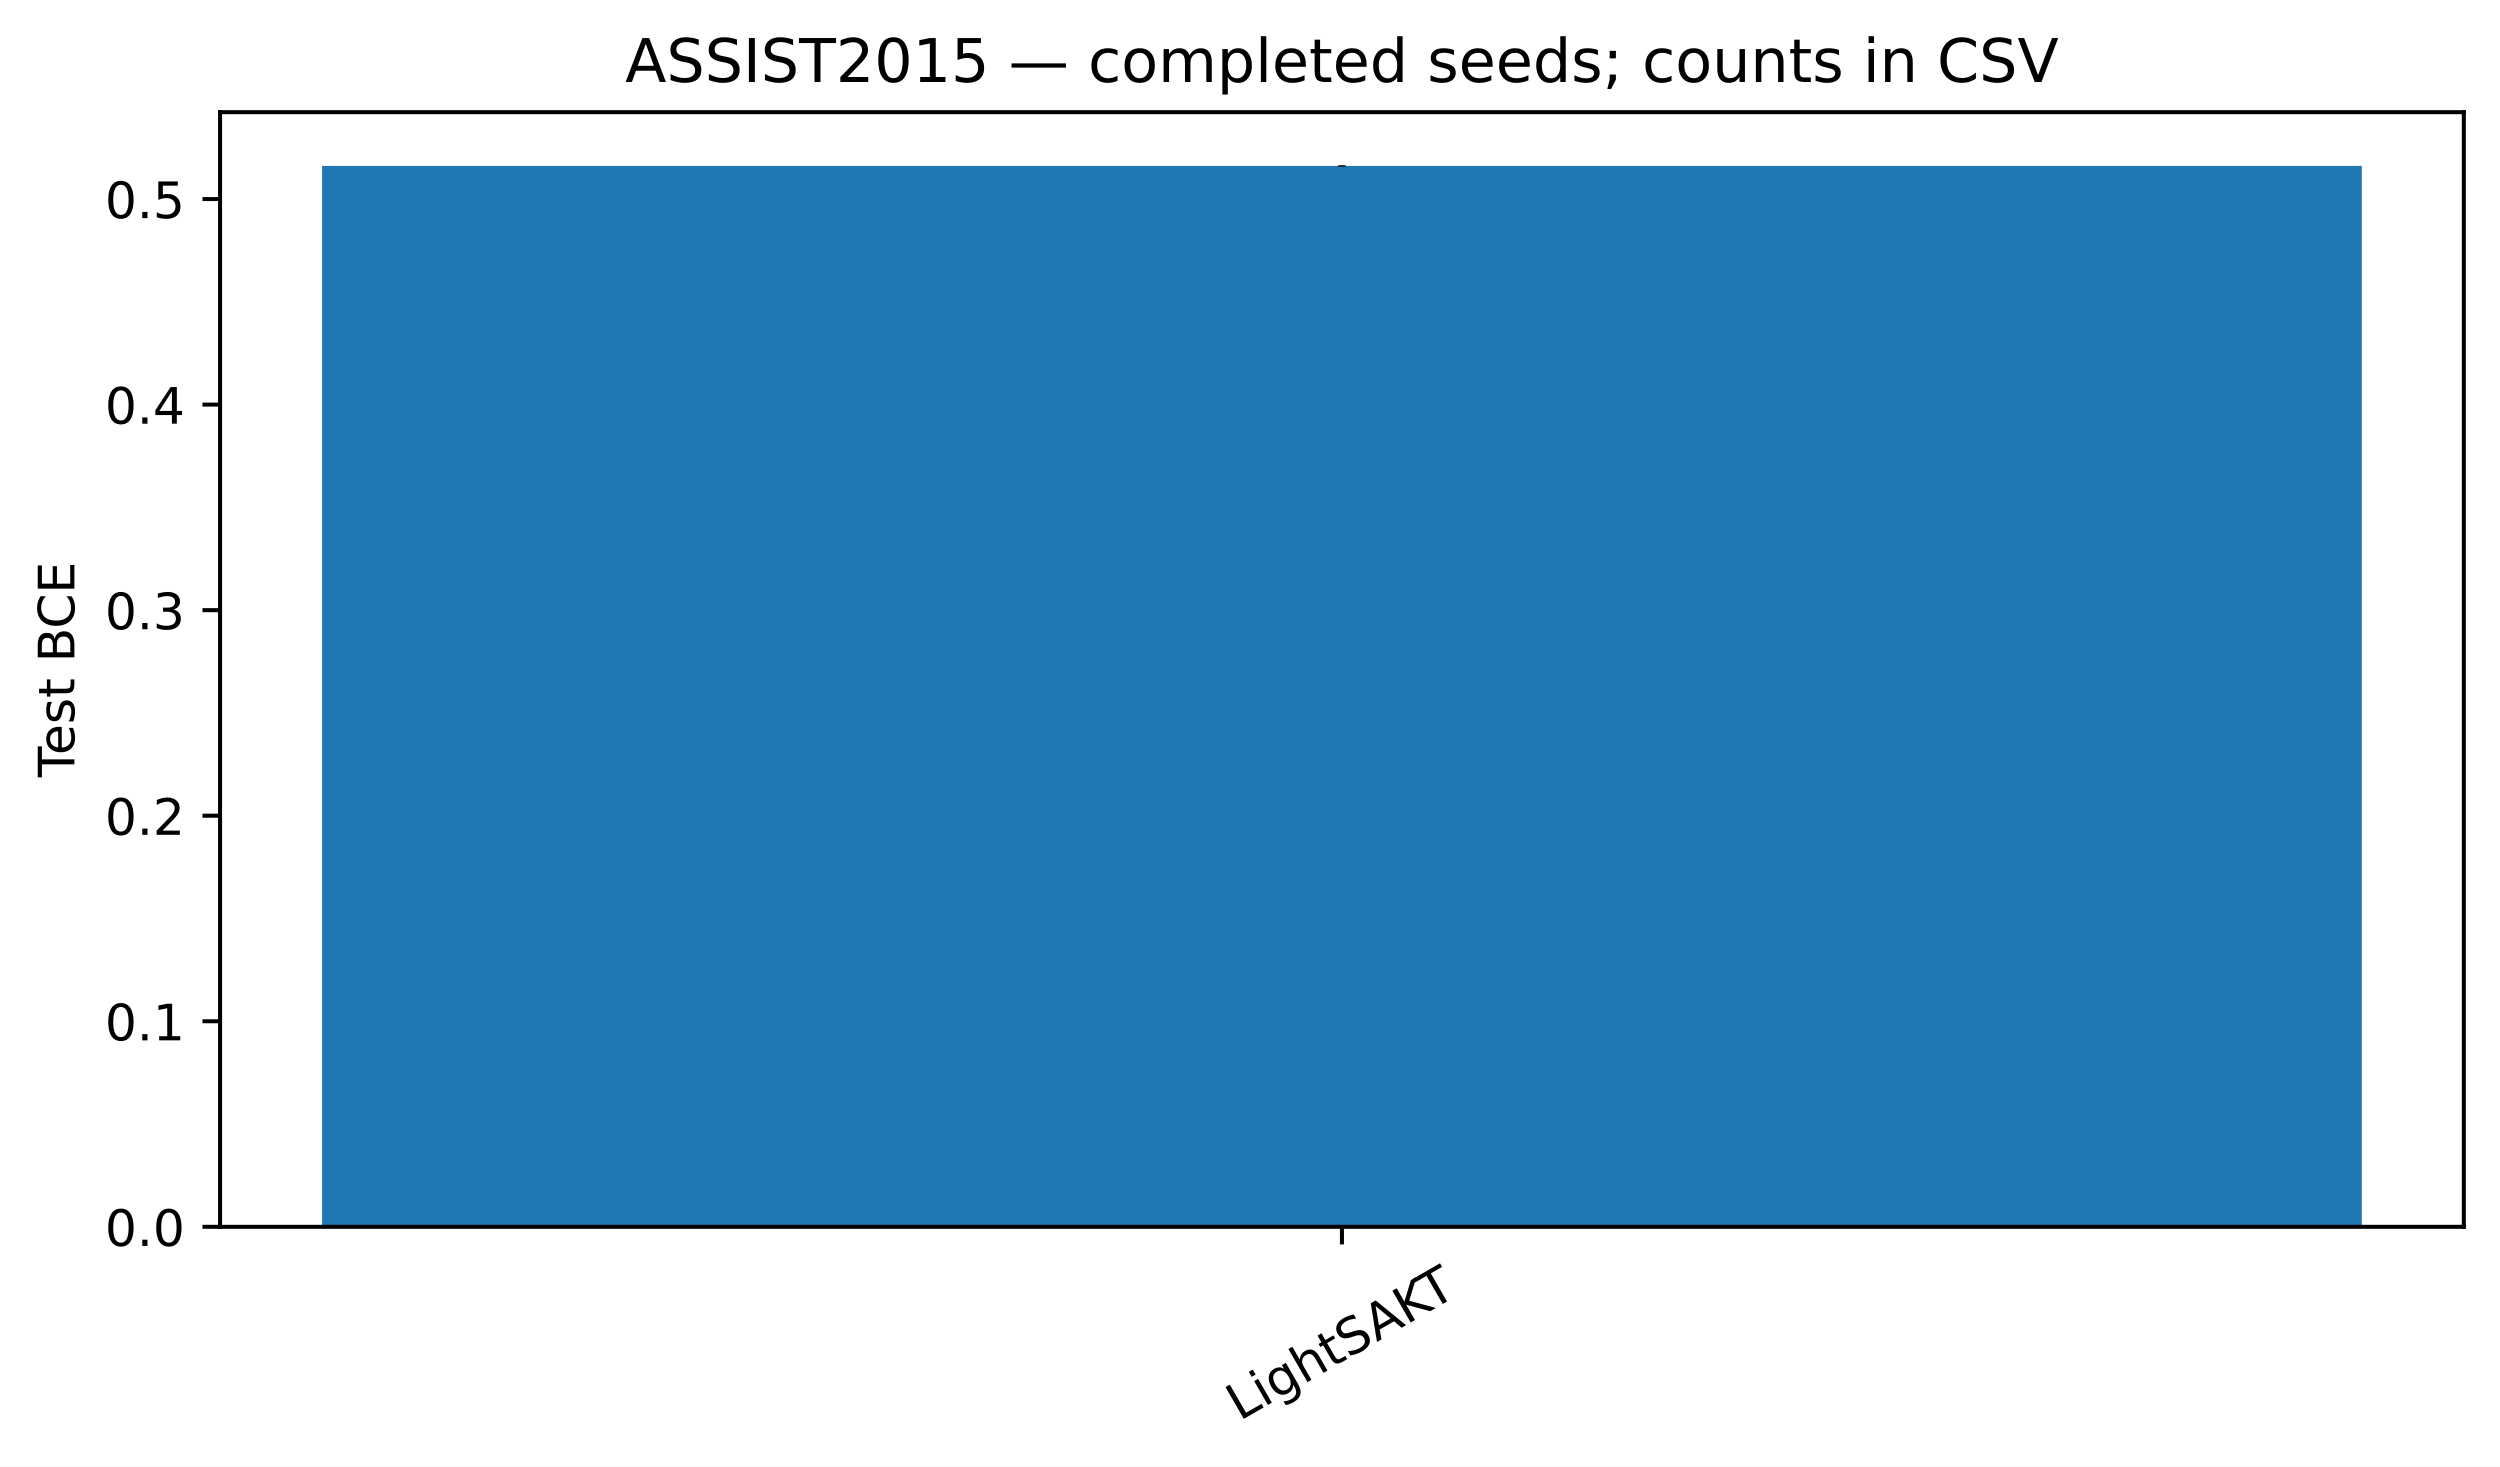
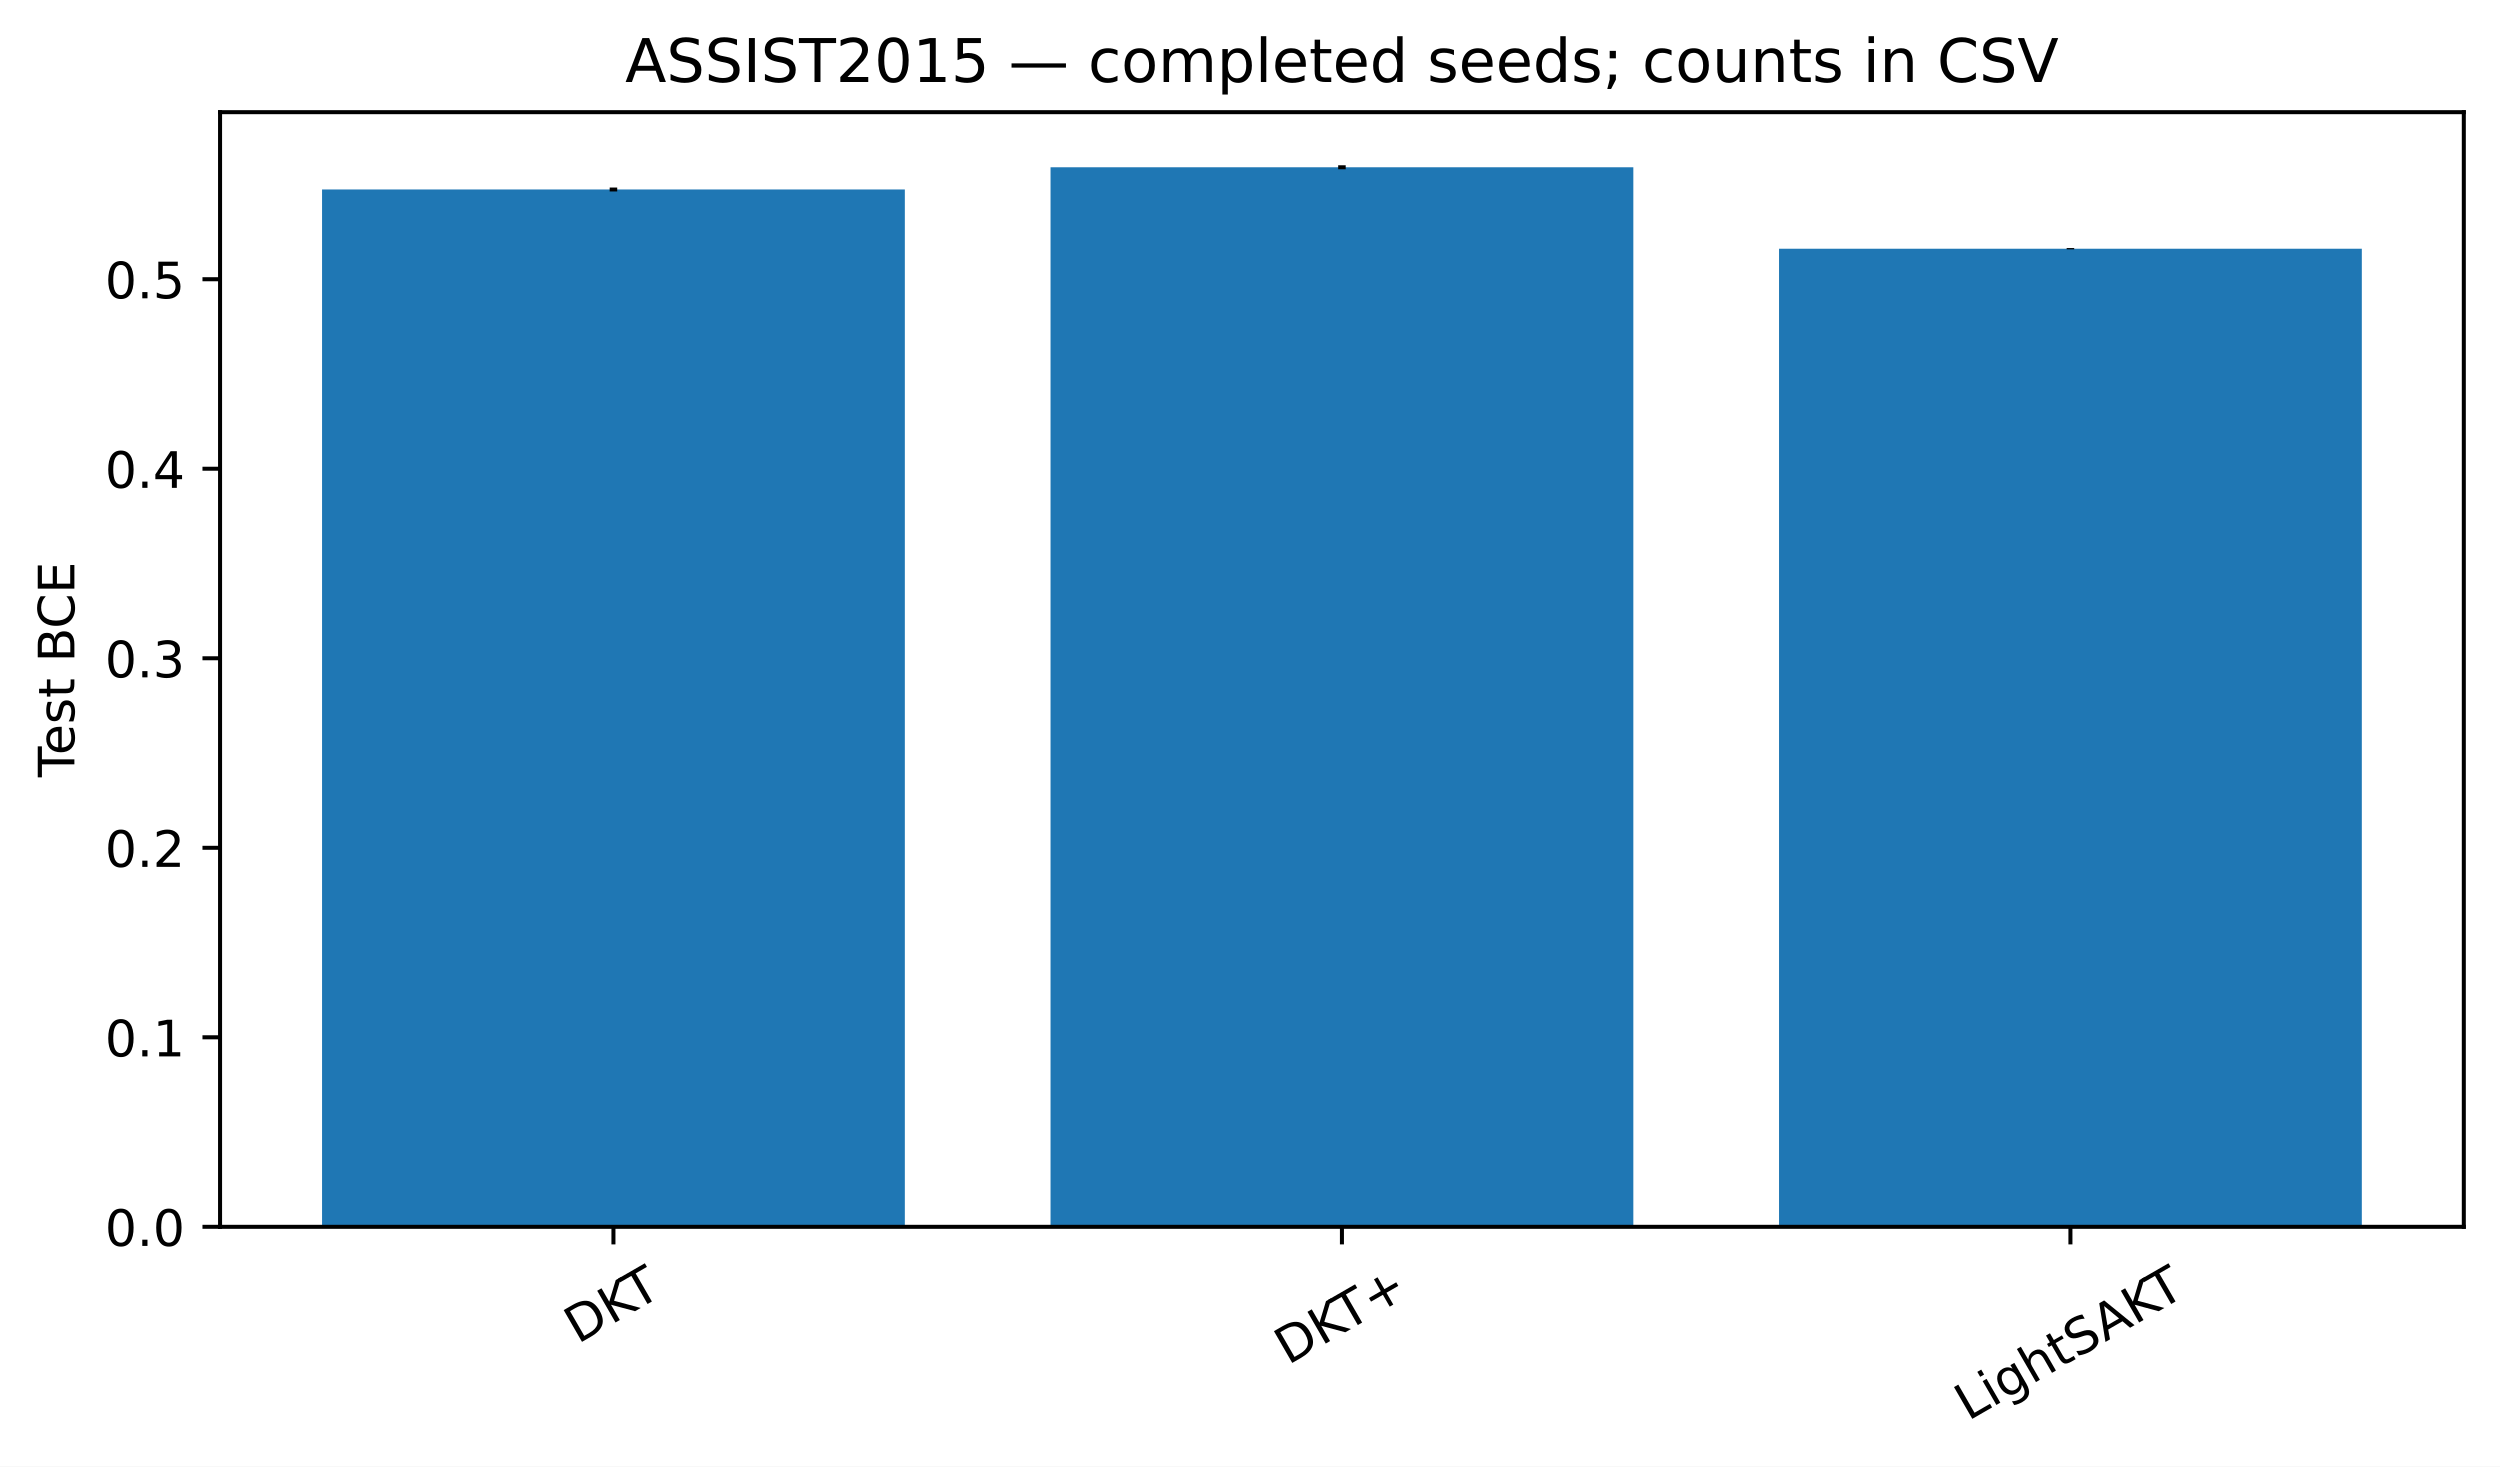
<svg xmlns="http://www.w3.org/2000/svg" xmlns:xlink="http://www.w3.org/1999/xlink" width="497.381pt" height="291.771pt" viewBox="0 0 497.381 291.771" version="1.1">
  <defs>
    <style type="text/css">*{stroke-linejoin: round; stroke-linecap: butt}</style>
  </defs>
  <g id="figure_1">
    <g id="patch_1">
      <path d="M 0 291.771  L 497.381 291.771  L 497.381 0  L 0 0  z " style="fill: #ffffff" />
    </g>
    <g id="axes_1">
      <g id="patch_2">
        <path d="M 43.781 244.078  L 490.181 244.078  L 490.181 22.318  L 43.781 22.318  z " style="fill: #ffffff" />
      </g>
      <g id="patch_3">
-         <path d="M 64.072 244.078  L 469.89 244.078  L 469.89 33.017  L 64.072 33.017  z " clip-path="url(#p46b8ccf674)" style="fill: #1f77b4" />
+         <path d="M 64.072 244.078  L 180.02 244.078  L 180.02 37.699  L 64.072 37.699  z " clip-path="url(#pa0fa1cd1ea)" style="fill: #1f77b4" />
+       </g>
+       <g id="patch_4">
+         <path d="M 209.007 244.078  L 324.955 244.078  L 324.955 33.275  L 209.007 33.275  z " clip-path="url(#pa0fa1cd1ea)" style="fill: #1f77b4" />
+       </g>
+       <g id="patch_5">
+         <path d="M 353.942 244.078  L 469.89 244.078  L 469.89 49.482  L 353.942 49.482  z " clip-path="url(#pa0fa1cd1ea)" style="fill: #1f77b4" />
      </g>
      <g id="matplotlib.axis_1">
        <g id="xtick_1">
          <g id="line2d_1">
            <defs>
-               <path id="m1a04984b64" d="M 0 0  L 0 3.5  " style="stroke: #000000; stroke-width: 0.8" />
+               <path id="ma6f53db3cd" d="M 0 0  L 0 3.5  " style="stroke: #000000; stroke-width: 0.8" />
            </defs>
            <g>
-               <use xlink:href="#m1a04984b64" x="266.981" y="244.078" style="stroke: #000000; stroke-width: 0.8" />
+               <use xlink:href="#ma6f53db3cd" x="122.046" y="244.078" style="stroke: #000000; stroke-width: 0.8" />
            </g>
          </g>
          <g id="text_1">
-             <g transform="translate(246.6136 282.7703) rotate(-30) scale(0.1 -0.1)">
+             <g transform="translate(114.9429 267.4539) rotate(-30) scale(0.1 -0.1)">
+               <defs>
+                 <path id="DejaVuSans-44" d="M 1259 4147  L 1259 519  L 2022 519  Q 2988 519 3436 956  Q 3884 1394 3884 2338  Q 3884 3275 3436 3711  Q 2988 4147 2022 4147  L 1259 4147  z M 628 4666  L 1925 4666  Q 3281 4666 3915 4102  Q 4550 3538 4550 2338  Q 4550 1131 3912 565  Q 3275 0 1925 0  L 628 0  L 628 4666  z " transform="scale(0.015625)" />
+                 <path id="DejaVuSans-4b" d="M 628 4666  L 1259 4666  L 1259 2694  L 3353 4666  L 4166 4666  L 1850 2491  L 4331 0  L 3500 0  L 1259 2247  L 1259 0  L 628 0  L 628 4666  z " transform="scale(0.015625)" />
+                 <path id="DejaVuSans-54" d="M -19 4666  L 3928 4666  L 3928 4134  L 2272 4134  L 2272 0  L 1638 0  L 1638 4134  L -19 4134  L -19 4666  z " transform="scale(0.015625)" />
+               </defs>
+               <use xlink:href="#DejaVuSans-44" />
+               <use xlink:href="#DejaVuSans-4b" x="77.002" />
+               <use xlink:href="#DejaVuSans-54" x="134.828" />
+             </g>
+           </g>
+         </g>
+         <g id="xtick_2">
+           <g id="line2d_2">
+             <g>
+               <use xlink:href="#ma6f53db3cd" x="266.981" y="244.078" style="stroke: #000000; stroke-width: 0.8" />
+             </g>
+           </g>
+           <g id="text_2">
+             <g transform="translate(256.2494 271.6437) rotate(-30) scale(0.1 -0.1)">
+               <defs>
+                 <path id="DejaVuSans-2b" d="M 2944 4013  L 2944 2272  L 4684 2272  L 4684 1741  L 2944 1741  L 2944 0  L 2419 0  L 2419 1741  L 678 1741  L 678 2272  L 2419 2272  L 2419 4013  L 2944 4013  z " transform="scale(0.015625)" />
+               </defs>
+               <use xlink:href="#DejaVuSans-44" />
+               <use xlink:href="#DejaVuSans-4b" x="77.002" />
+               <use xlink:href="#DejaVuSans-54" x="134.828" />
+               <use xlink:href="#DejaVuSans-2b" x="195.912" />
+             </g>
+           </g>
+         </g>
+         <g id="xtick_3">
+           <g id="line2d_3">
+             <g>
+               <use xlink:href="#ma6f53db3cd" x="411.916" y="244.078" style="stroke: #000000; stroke-width: 0.8" />
+             </g>
+           </g>
+           <g id="text_3">
+             <g transform="translate(391.5486 282.7703) rotate(-30) scale(0.1 -0.1)">
              <defs>
                <path id="DejaVuSans-4c" d="M 628 4666  L 1259 4666  L 1259 531  L 3531 531  L 3531 0  L 628 0  L 628 4666  z " transform="scale(0.015625)" />
                <path id="DejaVuSans-69" d="M 603 3500  L 1178 3500  L 1178 0  L 603 0  L 603 3500  z M 603 4863  L 1178 4863  L 1178 4134  L 603 4134  L 603 4863  z " transform="scale(0.015625)" />
                <path id="DejaVuSans-67" d="M 2906 1791  Q 2906 2416 2648 2759  Q 2391 3103 1925 3103  Q 1463 3103 1205 2759  Q 947 2416 947 1791  Q 947 1169 1205 825  Q 1463 481 1925 481  Q 2391 481 2648 825  Q 2906 1169 2906 1791  z M 3481 434  Q 3481 -459 3084 -895  Q 2688 -1331 1869 -1331  Q 1566 -1331 1297 -1286  Q 1028 -1241 775 -1147  L 775 -588  Q 1028 -725 1275 -790  Q 1522 -856 1778 -856  Q 2344 -856 2625 -561  Q 2906 -266 2906 331  L 2906 616  Q 2728 306 2450 153  Q 2172 0 1784 0  Q 1141 0 747 490  Q 353 981 353 1791  Q 353 2603 747 3093  Q 1141 3584 1784 3584  Q 2172 3584 2450 3431  Q 2728 3278 2906 2969  L 2906 3500  L 3481 3500  L 3481 434  z " transform="scale(0.015625)" />
                <path id="DejaVuSans-68" d="M 3513 2113  L 3513 0  L 2938 0  L 2938 2094  Q 2938 2591 2744 2837  Q 2550 3084 2163 3084  Q 1697 3084 1428 2787  Q 1159 2491 1159 1978  L 1159 0  L 581 0  L 581 4863  L 1159 4863  L 1159 2956  Q 1366 3272 1645 3428  Q 1925 3584 2291 3584  Q 2894 3584 3203 3211  Q 3513 2838 3513 2113  z " transform="scale(0.015625)" />
                <path id="DejaVuSans-74" d="M 1172 4494  L 1172 3500  L 2356 3500  L 2356 3053  L 1172 3053  L 1172 1153  Q 1172 725 1289 603  Q 1406 481 1766 481  L 2356 481  L 2356 0  L 1766 0  Q 1100 0 847 248  Q 594 497 594 1153  L 594 3053  L 172 3053  L 172 3500  L 594 3500  L 594 4494  L 1172 4494  z " transform="scale(0.015625)" />
                <path id="DejaVuSans-53" d="M 3425 4513  L 3425 3897  Q 3066 4069 2747 4153  Q 2428 4238 2131 4238  Q 1616 4238 1336 4038  Q 1056 3838 1056 3469  Q 1056 3159 1242 3001  Q 1428 2844 1947 2747  L 2328 2669  Q 3034 2534 3370 2195  Q 3706 1856 3706 1288  Q 3706 609 3251 259  Q 2797 -91 1919 -91  Q 1588 -91 1214 -16  Q 841 59 441 206  L 441 856  Q 825 641 1194 531  Q 1563 422 1919 422  Q 2459 422 2753 634  Q 3047 847 3047 1241  Q 3047 1584 2836 1778  Q 2625 1972 2144 2069  L 1759 2144  Q 1053 2284 737 2584  Q 422 2884 422 3419  Q 422 4038 858 4394  Q 1294 4750 2059 4750  Q 2388 4750 2728 4690  Q 3069 4631 3425 4513  z " transform="scale(0.015625)" />
                <path id="DejaVuSans-41" d="M 2188 4044  L 1331 1722  L 3047 1722  L 2188 4044  z M 1831 4666  L 2547 4666  L 4325 0  L 3669 0  L 3244 1197  L 1141 1197  L 716 0  L 50 0  L 1831 4666  z " transform="scale(0.015625)" />
-                 <path id="DejaVuSans-4b" d="M 628 4666  L 1259 4666  L 1259 2694  L 3353 4666  L 4166 4666  L 1850 2491  L 4331 0  L 3500 0  L 1259 2247  L 1259 0  L 628 0  L 628 4666  z " transform="scale(0.015625)" />
-                 <path id="DejaVuSans-54" d="M -19 4666  L 3928 4666  L 3928 4134  L 2272 4134  L 2272 0  L 1638 0  L 1638 4134  L -19 4134  L -19 4666  z " transform="scale(0.015625)" />
              </defs>
              <use xlink:href="#DejaVuSans-4c" />
              <use xlink:href="#DejaVuSans-69" x="55.713" />
              <use xlink:href="#DejaVuSans-67" x="83.496" />
              <use xlink:href="#DejaVuSans-68" x="146.973" />
              <use xlink:href="#DejaVuSans-74" x="210.352" />
              <use xlink:href="#DejaVuSans-53" x="249.561" />
              <use xlink:href="#DejaVuSans-41" x="314.912" />
              <use xlink:href="#DejaVuSans-4b" x="383.32" />
              <use xlink:href="#DejaVuSans-54" x="441.146" />
            </g>
          </g>
        </g>
      </g>
      <g id="matplotlib.axis_2">
        <g id="ytick_1">
-           <g id="line2d_2">
+           <g id="line2d_4">
            <defs>
-               <path id="m77795d7b03" d="M 0 0  L -3.5 0  " style="stroke: #000000; stroke-width: 0.8" />
+               <path id="meaed5e6062" d="M 0 0  L -3.5 0  " style="stroke: #000000; stroke-width: 0.8" />
            </defs>
            <g>
-               <use xlink:href="#m77795d7b03" x="43.781" y="244.078" style="stroke: #000000; stroke-width: 0.8" />
-             </g>
-           </g>
-           <g id="text_2">
+               <use xlink:href="#meaed5e6062" x="43.781" y="244.078" style="stroke: #000000; stroke-width: 0.8" />
+             </g>
+           </g>
+           <g id="text_4">
            <g transform="translate(20.87813 247.8773) scale(0.1 -0.1)">
              <defs>
                <path id="DejaVuSans-30" d="M 2034 4250  Q 1547 4250 1301 3770  Q 1056 3291 1056 2328  Q 1056 1369 1301 889  Q 1547 409 2034 409  Q 2525 409 2770 889  Q 3016 1369 3016 2328  Q 3016 3291 2770 3770  Q 2525 4250 2034 4250  z M 2034 4750  Q 2819 4750 3233 4129  Q 3647 3509 3647 2328  Q 3647 1150 3233 529  Q 2819 -91 2034 -91  Q 1250 -91 836 529  Q 422 1150 422 2328  Q 422 3509 836 4129  Q 1250 4750 2034 4750  z " transform="scale(0.015625)" />
                <path id="DejaVuSans-2e" d="M 684 794  L 1344 794  L 1344 0  L 684 0  L 684 794  z " transform="scale(0.015625)" />
              </defs>
              <use xlink:href="#DejaVuSans-30" />
              <use xlink:href="#DejaVuSans-2e" x="63.623" />
              <use xlink:href="#DejaVuSans-30" x="95.41" />
            </g>
          </g>
        </g>
        <g id="ytick_2">
-           <g id="line2d_3">
-             <g>
-               <use xlink:href="#m77795d7b03" x="43.781" y="203.183" style="stroke: #000000; stroke-width: 0.8" />
-             </g>
-           </g>
-           <g id="text_3">
-             <g transform="translate(20.87813 206.9819) scale(0.1 -0.1)">
+           <g id="line2d_5">
+             <g>
+               <use xlink:href="#meaed5e6062" x="43.781" y="206.373" style="stroke: #000000; stroke-width: 0.8" />
+             </g>
+           </g>
+           <g id="text_5">
+             <g transform="translate(20.87813 210.1722) scale(0.1 -0.1)">
              <defs>
                <path id="DejaVuSans-31" d="M 794 531  L 1825 531  L 1825 4091  L 703 3866  L 703 4441  L 1819 4666  L 2450 4666  L 2450 531  L 3481 531  L 3481 0  L 794 0  L 794 531  z " transform="scale(0.015625)" />
              </defs>
              <use xlink:href="#DejaVuSans-30" />
              <use xlink:href="#DejaVuSans-2e" x="63.623" />
              <use xlink:href="#DejaVuSans-31" x="95.41" />
            </g>
          </g>
        </g>
        <g id="ytick_3">
-           <g id="line2d_4">
-             <g>
-               <use xlink:href="#m77795d7b03" x="43.781" y="162.287" style="stroke: #000000; stroke-width: 0.8" />
-             </g>
-           </g>
-           <g id="text_4">
-             <g transform="translate(20.87813 166.0864) scale(0.1 -0.1)">
+           <g id="line2d_6">
+             <g>
+               <use xlink:href="#meaed5e6062" x="43.781" y="168.668" style="stroke: #000000; stroke-width: 0.8" />
+             </g>
+           </g>
+           <g id="text_6">
+             <g transform="translate(20.87813 172.467) scale(0.1 -0.1)">
              <defs>
                <path id="DejaVuSans-32" d="M 1228 531  L 3431 531  L 3431 0  L 469 0  L 469 531  Q 828 903 1448 1529  Q 2069 2156 2228 2338  Q 2531 2678 2651 2914  Q 2772 3150 2772 3378  Q 2772 3750 2511 3984  Q 2250 4219 1831 4219  Q 1534 4219 1204 4116  Q 875 4013 500 3803  L 500 4441  Q 881 4594 1212 4672  Q 1544 4750 1819 4750  Q 2544 4750 2975 4387  Q 3406 4025 3406 3419  Q 3406 3131 3298 2873  Q 3191 2616 2906 2266  Q 2828 2175 2409 1742  Q 1991 1309 1228 531  z " transform="scale(0.015625)" />
              </defs>
              <use xlink:href="#DejaVuSans-30" />
              <use xlink:href="#DejaVuSans-2e" x="63.623" />
              <use xlink:href="#DejaVuSans-32" x="95.41" />
            </g>
          </g>
        </g>
        <g id="ytick_4">
-           <g id="line2d_5">
-             <g>
-               <use xlink:href="#m77795d7b03" x="43.781" y="121.392" style="stroke: #000000; stroke-width: 0.8" />
-             </g>
-           </g>
-           <g id="text_5">
-             <g transform="translate(20.87813 125.1909) scale(0.1 -0.1)">
+           <g id="line2d_7">
+             <g>
+               <use xlink:href="#meaed5e6062" x="43.781" y="130.963" style="stroke: #000000; stroke-width: 0.8" />
+             </g>
+           </g>
+           <g id="text_7">
+             <g transform="translate(20.87813 134.7618) scale(0.1 -0.1)">
              <defs>
                <path id="DejaVuSans-33" d="M 2597 2516  Q 3050 2419 3304 2112  Q 3559 1806 3559 1356  Q 3559 666 3084 287  Q 2609 -91 1734 -91  Q 1441 -91 1130 -33  Q 819 25 488 141  L 488 750  Q 750 597 1062 519  Q 1375 441 1716 441  Q 2309 441 2620 675  Q 2931 909 2931 1356  Q 2931 1769 2642 2001  Q 2353 2234 1838 2234  L 1294 2234  L 1294 2753  L 1863 2753  Q 2328 2753 2575 2939  Q 2822 3125 2822 3475  Q 2822 3834 2567 4026  Q 2313 4219 1838 4219  Q 1578 4219 1281 4162  Q 984 4106 628 3988  L 628 4550  Q 988 4650 1302 4700  Q 1616 4750 1894 4750  Q 2613 4750 3031 4423  Q 3450 4097 3450 3541  Q 3450 3153 3228 2886  Q 3006 2619 2597 2516  z " transform="scale(0.015625)" />
              </defs>
              <use xlink:href="#DejaVuSans-30" />
              <use xlink:href="#DejaVuSans-2e" x="63.623" />
              <use xlink:href="#DejaVuSans-33" x="95.41" />
            </g>
          </g>
        </g>
        <g id="ytick_5">
-           <g id="line2d_6">
-             <g>
-               <use xlink:href="#m77795d7b03" x="43.781" y="80.496" style="stroke: #000000; stroke-width: 0.8" />
-             </g>
-           </g>
-           <g id="text_6">
-             <g transform="translate(20.87813 84.29541) scale(0.1 -0.1)">
+           <g id="line2d_8">
+             <g>
+               <use xlink:href="#meaed5e6062" x="43.781" y="93.257" style="stroke: #000000; stroke-width: 0.8" />
+             </g>
+           </g>
+           <g id="text_8">
+             <g transform="translate(20.87813 97.05661) scale(0.1 -0.1)">
              <defs>
                <path id="DejaVuSans-34" d="M 2419 4116  L 825 1625  L 2419 1625  L 2419 4116  z M 2253 4666  L 3047 4666  L 3047 1625  L 3713 1625  L 3713 1100  L 3047 1100  L 3047 0  L 2419 0  L 2419 1100  L 313 1100  L 313 1709  L 2253 4666  z " transform="scale(0.015625)" />
              </defs>
              <use xlink:href="#DejaVuSans-30" />
              <use xlink:href="#DejaVuSans-2e" x="63.623" />
              <use xlink:href="#DejaVuSans-34" x="95.41" />
            </g>
          </g>
        </g>
        <g id="ytick_6">
-           <g id="line2d_7">
-             <g>
-               <use xlink:href="#m77795d7b03" x="43.781" y="39.601" style="stroke: #000000; stroke-width: 0.8" />
-             </g>
-           </g>
-           <g id="text_7">
-             <g transform="translate(20.87813 43.39993) scale(0.1 -0.1)">
+           <g id="line2d_9">
+             <g>
+               <use xlink:href="#meaed5e6062" x="43.781" y="55.552" style="stroke: #000000; stroke-width: 0.8" />
+             </g>
+           </g>
+           <g id="text_9">
+             <g transform="translate(20.87813 59.35143) scale(0.1 -0.1)">
              <defs>
                <path id="DejaVuSans-35" d="M 691 4666  L 3169 4666  L 3169 4134  L 1269 4134  L 1269 2991  Q 1406 3038 1543 3061  Q 1681 3084 1819 3084  Q 2600 3084 3056 2656  Q 3513 2228 3513 1497  Q 3513 744 3044 326  Q 2575 -91 1722 -91  Q 1428 -91 1123 -41  Q 819 9 494 109  L 494 744  Q 775 591 1075 516  Q 1375 441 1709 441  Q 2250 441 2565 725  Q 2881 1009 2881 1497  Q 2881 1984 2565 2268  Q 2250 2553 1709 2553  Q 1456 2553 1204 2497  Q 953 2441 691 2322  L 691 4666  z " transform="scale(0.015625)" />
              </defs>
              <use xlink:href="#DejaVuSans-30" />
              <use xlink:href="#DejaVuSans-2e" x="63.623" />
              <use xlink:href="#DejaVuSans-35" x="95.41" />
            </g>
          </g>
        </g>
-         <g id="text_8">
+         <g id="text_10">
          <g transform="translate(14.79844 154.6262) rotate(-90) scale(0.1 -0.1)">
            <defs>
              <path id="DejaVuSans-65" d="M 3597 1894  L 3597 1613  L 953 1613  Q 991 1019 1311 708  Q 1631 397 2203 397  Q 2534 397 2845 478  Q 3156 559 3463 722  L 3463 178  Q 3153 47 2828 -22  Q 2503 -91 2169 -91  Q 1331 -91 842 396  Q 353 884 353 1716  Q 353 2575 817 3079  Q 1281 3584 2069 3584  Q 2775 3584 3186 3129  Q 3597 2675 3597 1894  z M 3022 2063  Q 3016 2534 2758 2815  Q 2500 3097 2075 3097  Q 1594 3097 1305 2825  Q 1016 2553 972 2059  L 3022 2063  z " transform="scale(0.015625)" />
              <path id="DejaVuSans-73" d="M 2834 3397  L 2834 2853  Q 2591 2978 2328 3040  Q 2066 3103 1784 3103  Q 1356 3103 1142 2972  Q 928 2841 928 2578  Q 928 2378 1081 2264  Q 1234 2150 1697 2047  L 1894 2003  Q 2506 1872 2764 1633  Q 3022 1394 3022 966  Q 3022 478 2636 193  Q 2250 -91 1575 -91  Q 1294 -91 989 -36  Q 684 19 347 128  L 347 722  Q 666 556 975 473  Q 1284 391 1588 391  Q 1994 391 2212 530  Q 2431 669 2431 922  Q 2431 1156 2273 1281  Q 2116 1406 1581 1522  L 1381 1569  Q 847 1681 609 1914  Q 372 2147 372 2553  Q 372 3047 722 3315  Q 1072 3584 1716 3584  Q 2034 3584 2315 3537  Q 2597 3491 2834 3397  z " transform="scale(0.015625)" />
              <path id="DejaVuSans-20" transform="scale(0.015625)" />
              <path id="DejaVuSans-42" d="M 1259 2228  L 1259 519  L 2272 519  Q 2781 519 3026 730  Q 3272 941 3272 1375  Q 3272 1813 3026 2020  Q 2781 2228 2272 2228  L 1259 2228  z M 1259 4147  L 1259 2741  L 2194 2741  Q 2656 2741 2882 2914  Q 3109 3088 3109 3444  Q 3109 3797 2882 3972  Q 2656 4147 2194 4147  L 1259 4147  z M 628 4666  L 2241 4666  Q 2963 4666 3353 4366  Q 3744 4066 3744 3513  Q 3744 3084 3544 2831  Q 3344 2578 2956 2516  Q 3422 2416 3680 2098  Q 3938 1781 3938 1306  Q 3938 681 3513 340  Q 3088 0 2303 0  L 628 0  L 628 4666  z " transform="scale(0.015625)" />
              <path id="DejaVuSans-43" d="M 4122 4306  L 4122 3641  Q 3803 3938 3442 4084  Q 3081 4231 2675 4231  Q 1875 4231 1450 3742  Q 1025 3253 1025 2328  Q 1025 1406 1450 917  Q 1875 428 2675 428  Q 3081 428 3442 575  Q 3803 722 4122 1019  L 4122 359  Q 3791 134 3420 21  Q 3050 -91 2638 -91  Q 1578 -91 968 557  Q 359 1206 359 2328  Q 359 3453 968 4101  Q 1578 4750 2638 4750  Q 3056 4750 3426 4639  Q 3797 4528 4122 4306  z " transform="scale(0.015625)" />
              <path id="DejaVuSans-45" d="M 628 4666  L 3578 4666  L 3578 4134  L 1259 4134  L 1259 2753  L 3481 2753  L 3481 2222  L 1259 2222  L 1259 531  L 3634 531  L 3634 0  L 628 0  L 628 4666  z " transform="scale(0.015625)" />
            </defs>
            <use xlink:href="#DejaVuSans-54" />
            <use xlink:href="#DejaVuSans-65" x="44.084" />
            <use xlink:href="#DejaVuSans-73" x="105.607" />
            <use xlink:href="#DejaVuSans-74" x="157.707" />
            <use xlink:href="#DejaVuSans-20" x="196.916" />
            <use xlink:href="#DejaVuSans-42" x="228.703" />
            <use xlink:href="#DejaVuSans-43" x="295.557" />
            <use xlink:href="#DejaVuSans-45" x="365.381" />
          </g>
        </g>
      </g>
      <g id="LineCollection_1">
-         <path d="M 266.981 33.156  L 266.981 32.878  " clip-path="url(#p46b8ccf674)" style="fill: none; stroke: #000000; stroke-width: 1.5" />
-       </g>
-       <g id="patch_4">
+         <path d="M 122.046 38.088  L 122.046 37.31  " clip-path="url(#pa0fa1cd1ea)" style="fill: none; stroke: #000000; stroke-width: 1.5" />
+         <path d="M 266.981 33.672  L 266.981 32.878  " clip-path="url(#pa0fa1cd1ea)" style="fill: none; stroke: #000000; stroke-width: 1.5" />
+         <path d="M 411.916 49.611  L 411.916 49.354  " clip-path="url(#pa0fa1cd1ea)" style="fill: none; stroke: #000000; stroke-width: 1.5" />
+       </g>
+       <g id="patch_6">
        <path d="M 43.781 244.078  L 43.781 22.318  " style="fill: none; stroke: #000000; stroke-width: 0.8; stroke-linejoin: miter; stroke-linecap: square" />
      </g>
-       <g id="patch_5">
+       <g id="patch_7">
        <path d="M 490.181 244.078  L 490.181 22.318  " style="fill: none; stroke: #000000; stroke-width: 0.8; stroke-linejoin: miter; stroke-linecap: square" />
      </g>
-       <g id="patch_6">
+       <g id="patch_8">
        <path d="M 43.781 244.078  L 490.181 244.078  " style="fill: none; stroke: #000000; stroke-width: 0.8; stroke-linejoin: miter; stroke-linecap: square" />
      </g>
-       <g id="patch_7">
+       <g id="patch_9">
        <path d="M 43.781 22.318  L 490.181 22.318  " style="fill: none; stroke: #000000; stroke-width: 0.8; stroke-linejoin: miter; stroke-linecap: square" />
      </g>
-       <g id="text_9">
+       <g id="text_11">
        <g transform="translate(124.3772 16.31812) scale(0.12 -0.12)">
          <defs>
            <path id="DejaVuSans-49" d="M 628 4666  L 1259 4666  L 1259 0  L 628 0  L 628 4666  z " transform="scale(0.015625)" />
            <path id="DejaVuSans-2014" d="M 313 1978  L 6088 1978  L 6088 1528  L 313 1528  L 313 1978  z " transform="scale(0.015625)" />
            <path id="DejaVuSans-63" d="M 3122 3366  L 3122 2828  Q 2878 2963 2633 3030  Q 2388 3097 2138 3097  Q 1578 3097 1268 2742  Q 959 2388 959 1747  Q 959 1106 1268 751  Q 1578 397 2138 397  Q 2388 397 2633 464  Q 2878 531 3122 666  L 3122 134  Q 2881 22 2623 -34  Q 2366 -91 2075 -91  Q 1284 -91 818 406  Q 353 903 353 1747  Q 353 2603 823 3093  Q 1294 3584 2113 3584  Q 2378 3584 2631 3529  Q 2884 3475 3122 3366  z " transform="scale(0.015625)" />
            <path id="DejaVuSans-6f" d="M 1959 3097  Q 1497 3097 1228 2736  Q 959 2375 959 1747  Q 959 1119 1226 758  Q 1494 397 1959 397  Q 2419 397 2687 759  Q 2956 1122 2956 1747  Q 2956 2369 2687 2733  Q 2419 3097 1959 3097  z M 1959 3584  Q 2709 3584 3137 3096  Q 3566 2609 3566 1747  Q 3566 888 3137 398  Q 2709 -91 1959 -91  Q 1206 -91 779 398  Q 353 888 353 1747  Q 353 2609 779 3096  Q 1206 3584 1959 3584  z " transform="scale(0.015625)" />
            <path id="DejaVuSans-6d" d="M 3328 2828  Q 3544 3216 3844 3400  Q 4144 3584 4550 3584  Q 5097 3584 5394 3201  Q 5691 2819 5691 2113  L 5691 0  L 5113 0  L 5113 2094  Q 5113 2597 4934 2840  Q 4756 3084 4391 3084  Q 3944 3084 3684 2787  Q 3425 2491 3425 1978  L 3425 0  L 2847 0  L 2847 2094  Q 2847 2600 2669 2842  Q 2491 3084 2119 3084  Q 1678 3084 1418 2786  Q 1159 2488 1159 1978  L 1159 0  L 581 0  L 581 3500  L 1159 3500  L 1159 2956  Q 1356 3278 1631 3431  Q 1906 3584 2284 3584  Q 2666 3584 2933 3390  Q 3200 3197 3328 2828  z " transform="scale(0.015625)" />
            <path id="DejaVuSans-70" d="M 1159 525  L 1159 -1331  L 581 -1331  L 581 3500  L 1159 3500  L 1159 2969  Q 1341 3281 1617 3432  Q 1894 3584 2278 3584  Q 2916 3584 3314 3078  Q 3713 2572 3713 1747  Q 3713 922 3314 415  Q 2916 -91 2278 -91  Q 1894 -91 1617 61  Q 1341 213 1159 525  z M 3116 1747  Q 3116 2381 2855 2742  Q 2594 3103 2138 3103  Q 1681 3103 1420 2742  Q 1159 2381 1159 1747  Q 1159 1113 1420 752  Q 1681 391 2138 391  Q 2594 391 2855 752  Q 3116 1113 3116 1747  z " transform="scale(0.015625)" />
            <path id="DejaVuSans-6c" d="M 603 4863  L 1178 4863  L 1178 0  L 603 0  L 603 4863  z " transform="scale(0.015625)" />
            <path id="DejaVuSans-64" d="M 2906 2969  L 2906 4863  L 3481 4863  L 3481 0  L 2906 0  L 2906 525  Q 2725 213 2448 61  Q 2172 -91 1784 -91  Q 1150 -91 751 415  Q 353 922 353 1747  Q 353 2572 751 3078  Q 1150 3584 1784 3584  Q 2172 3584 2448 3432  Q 2725 3281 2906 2969  z M 947 1747  Q 947 1113 1208 752  Q 1469 391 1925 391  Q 2381 391 2643 752  Q 2906 1113 2906 1747  Q 2906 2381 2643 2742  Q 2381 3103 1925 3103  Q 1469 3103 1208 2742  Q 947 2381 947 1747  z " transform="scale(0.015625)" />
            <path id="DejaVuSans-3b" d="M 750 3309  L 1409 3309  L 1409 2516  L 750 2516  L 750 3309  z M 750 794  L 1409 794  L 1409 256  L 897 -744  L 494 -744  L 750 256  L 750 794  z " transform="scale(0.015625)" />
            <path id="DejaVuSans-75" d="M 544 1381  L 544 3500  L 1119 3500  L 1119 1403  Q 1119 906 1312 657  Q 1506 409 1894 409  Q 2359 409 2629 706  Q 2900 1003 2900 1516  L 2900 3500  L 3475 3500  L 3475 0  L 2900 0  L 2900 538  Q 2691 219 2414 64  Q 2138 -91 1772 -91  Q 1169 -91 856 284  Q 544 659 544 1381  z M 1991 3584  L 1991 3584  z " transform="scale(0.015625)" />
            <path id="DejaVuSans-6e" d="M 3513 2113  L 3513 0  L 2938 0  L 2938 2094  Q 2938 2591 2744 2837  Q 2550 3084 2163 3084  Q 1697 3084 1428 2787  Q 1159 2491 1159 1978  L 1159 0  L 581 0  L 581 3500  L 1159 3500  L 1159 2956  Q 1366 3272 1645 3428  Q 1925 3584 2291 3584  Q 2894 3584 3203 3211  Q 3513 2838 3513 2113  z " transform="scale(0.015625)" />
            <path id="DejaVuSans-56" d="M 1831 0  L 50 4666  L 709 4666  L 2188 738  L 3669 4666  L 4325 4666  L 2547 0  L 1831 0  z " transform="scale(0.015625)" />
          </defs>
          <use xlink:href="#DejaVuSans-41" />
          <use xlink:href="#DejaVuSans-53" x="68.408" />
          <use xlink:href="#DejaVuSans-53" x="131.885" />
          <use xlink:href="#DejaVuSans-49" x="195.361" />
          <use xlink:href="#DejaVuSans-53" x="224.854" />
          <use xlink:href="#DejaVuSans-54" x="288.33" />
          <use xlink:href="#DejaVuSans-32" x="349.414" />
          <use xlink:href="#DejaVuSans-30" x="413.037" />
          <use xlink:href="#DejaVuSans-31" x="476.66" />
          <use xlink:href="#DejaVuSans-35" x="540.283" />
          <use xlink:href="#DejaVuSans-20" x="603.906" />
          <use xlink:href="#DejaVuSans-2014" x="635.693" />
          <use xlink:href="#DejaVuSans-20" x="735.693" />
          <use xlink:href="#DejaVuSans-63" x="767.48" />
          <use xlink:href="#DejaVuSans-6f" x="822.461" />
          <use xlink:href="#DejaVuSans-6d" x="883.643" />
          <use xlink:href="#DejaVuSans-70" x="981.055" />
          <use xlink:href="#DejaVuSans-6c" x="1044.531" />
          <use xlink:href="#DejaVuSans-65" x="1072.314" />
          <use xlink:href="#DejaVuSans-74" x="1133.838" />
          <use xlink:href="#DejaVuSans-65" x="1173.047" />
          <use xlink:href="#DejaVuSans-64" x="1234.57" />
          <use xlink:href="#DejaVuSans-20" x="1298.047" />
          <use xlink:href="#DejaVuSans-73" x="1329.834" />
          <use xlink:href="#DejaVuSans-65" x="1381.934" />
          <use xlink:href="#DejaVuSans-65" x="1443.457" />
          <use xlink:href="#DejaVuSans-64" x="1504.98" />
          <use xlink:href="#DejaVuSans-73" x="1568.457" />
          <use xlink:href="#DejaVuSans-3b" x="1620.557" />
          <use xlink:href="#DejaVuSans-20" x="1654.248" />
          <use xlink:href="#DejaVuSans-63" x="1686.035" />
          <use xlink:href="#DejaVuSans-6f" x="1741.016" />
          <use xlink:href="#DejaVuSans-75" x="1802.197" />
          <use xlink:href="#DejaVuSans-6e" x="1865.576" />
          <use xlink:href="#DejaVuSans-74" x="1928.955" />
          <use xlink:href="#DejaVuSans-73" x="1968.164" />
          <use xlink:href="#DejaVuSans-20" x="2020.264" />
          <use xlink:href="#DejaVuSans-69" x="2052.051" />
          <use xlink:href="#DejaVuSans-6e" x="2079.834" />
          <use xlink:href="#DejaVuSans-20" x="2143.213" />
          <use xlink:href="#DejaVuSans-43" x="2175" />
          <use xlink:href="#DejaVuSans-53" x="2244.824" />
          <use xlink:href="#DejaVuSans-56" x="2308.301" />
        </g>
      </g>
    </g>
  </g>
  <defs>
-     <clipPath id="p46b8ccf674">
+     <clipPath id="pa0fa1cd1ea">
      <rect x="43.781" y="22.318" width="446.4" height="221.76" />
    </clipPath>
  </defs>
</svg>
